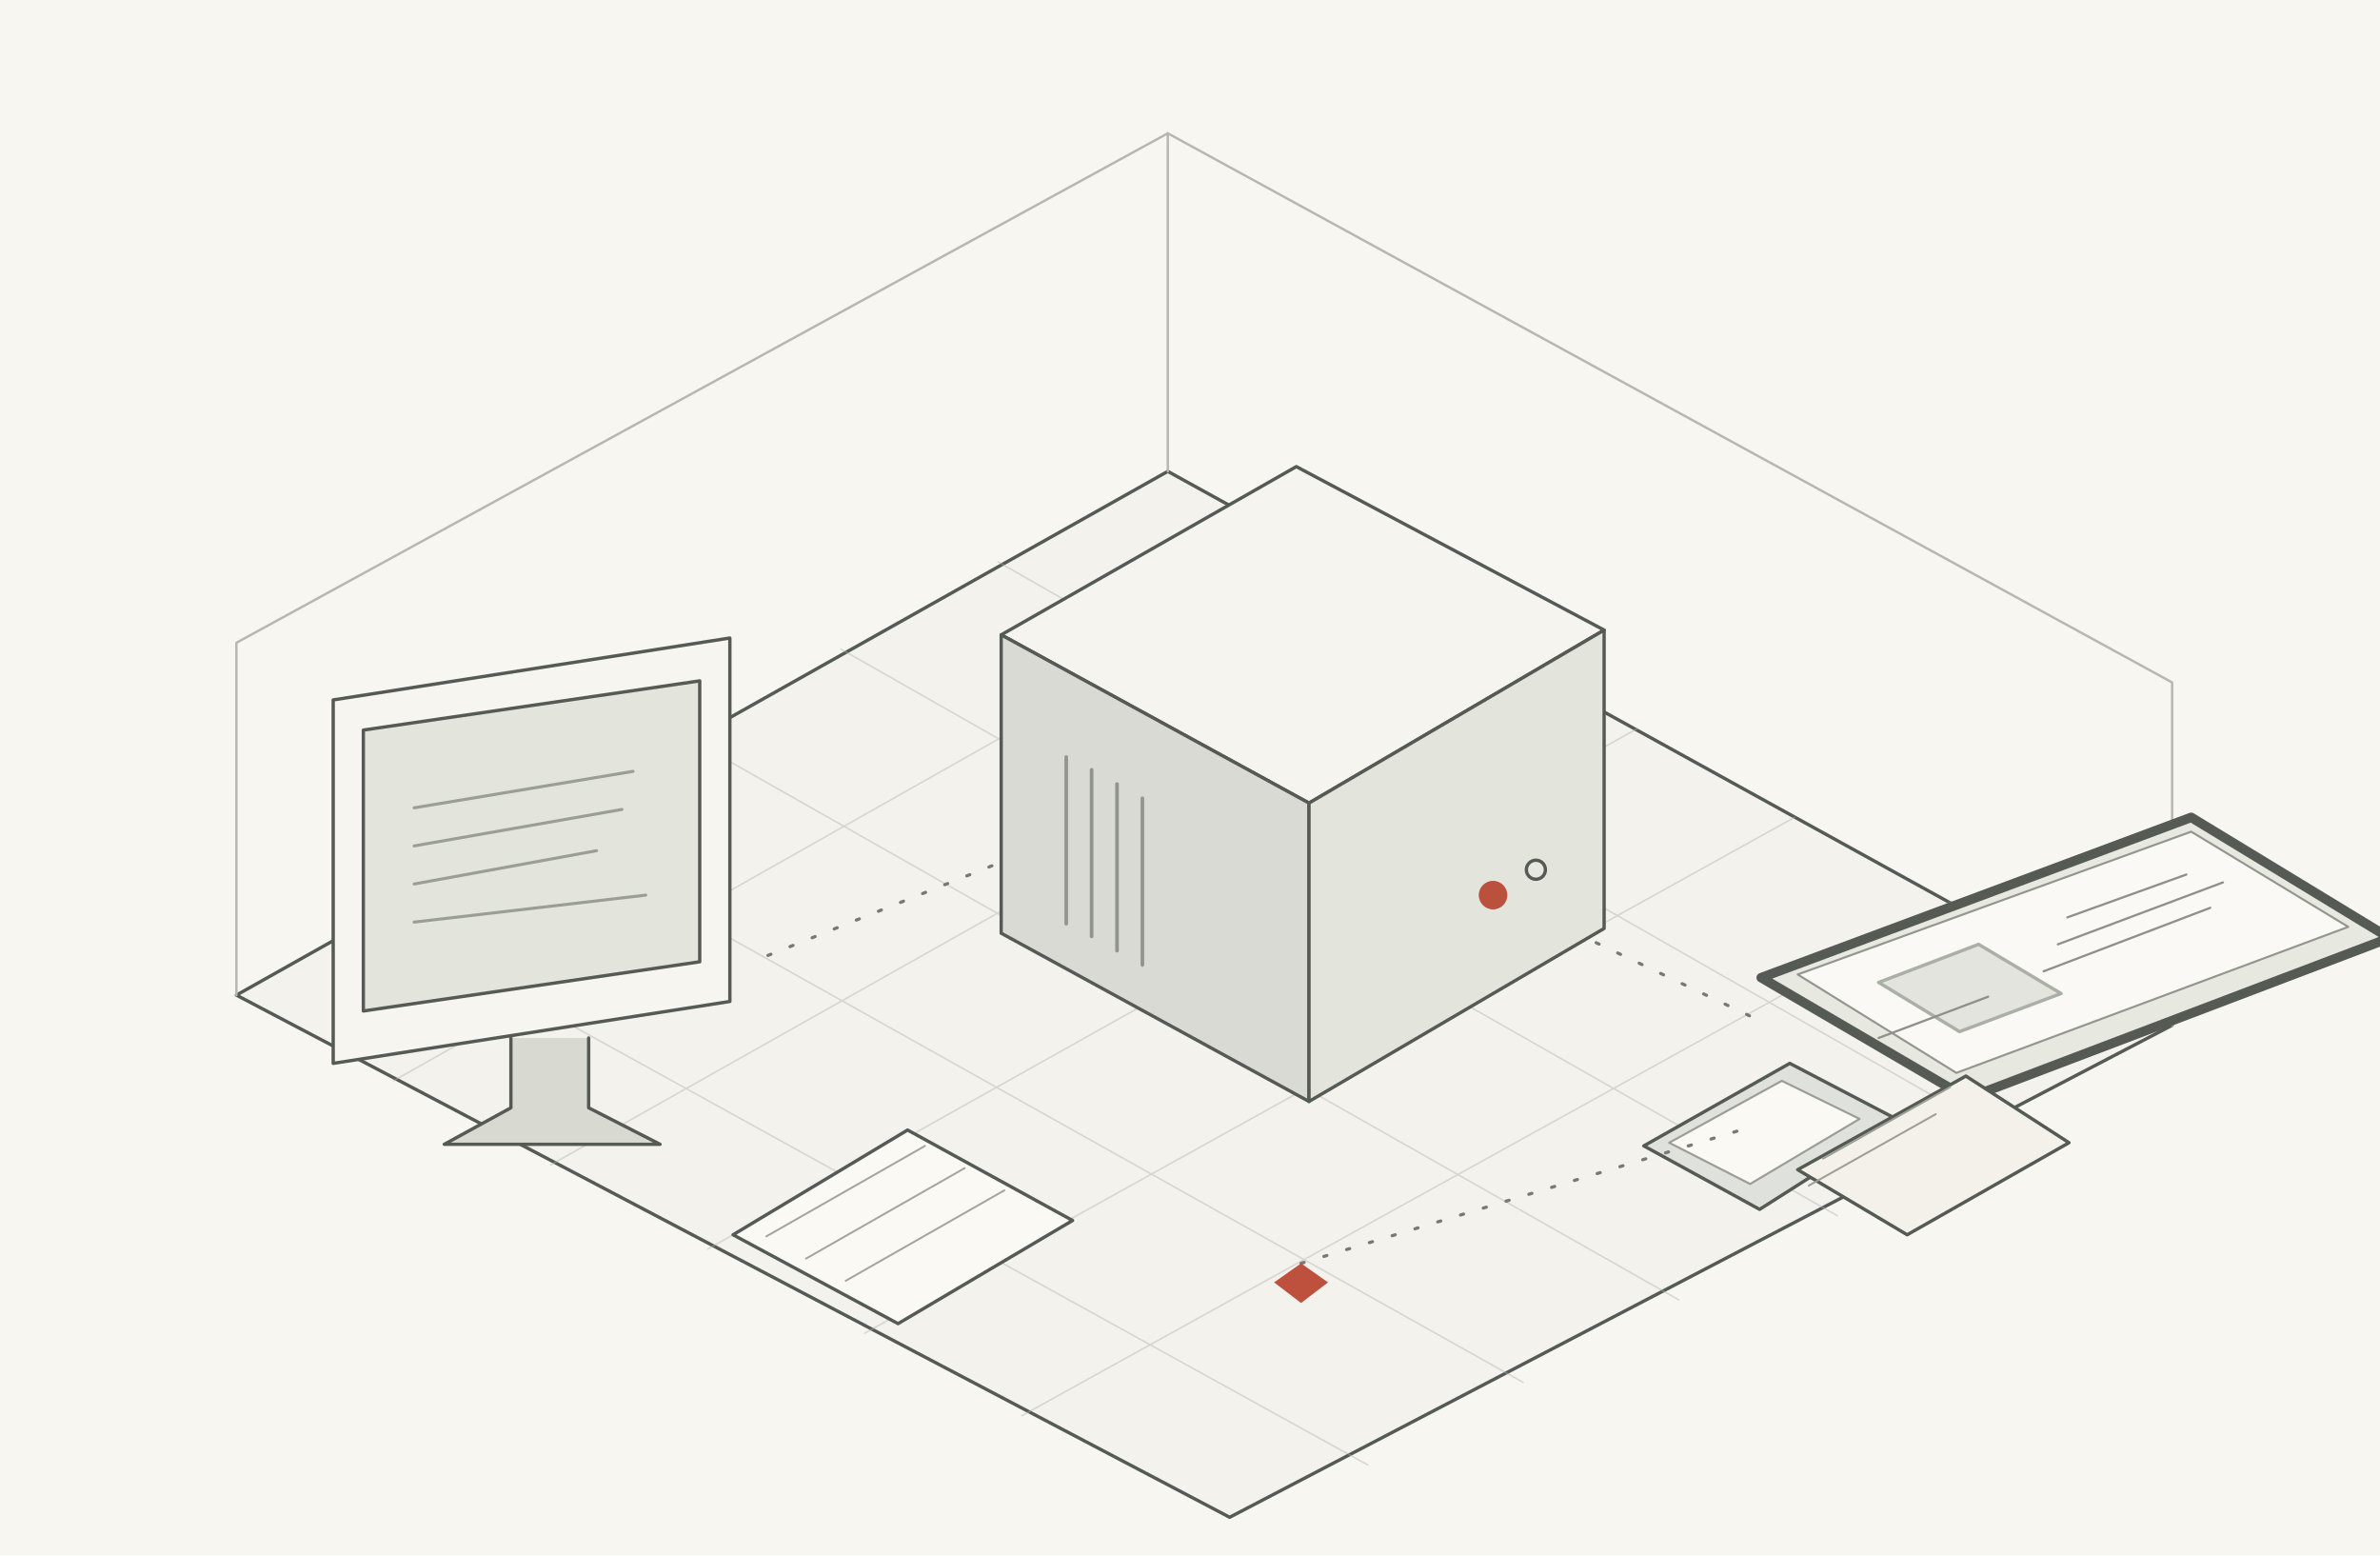
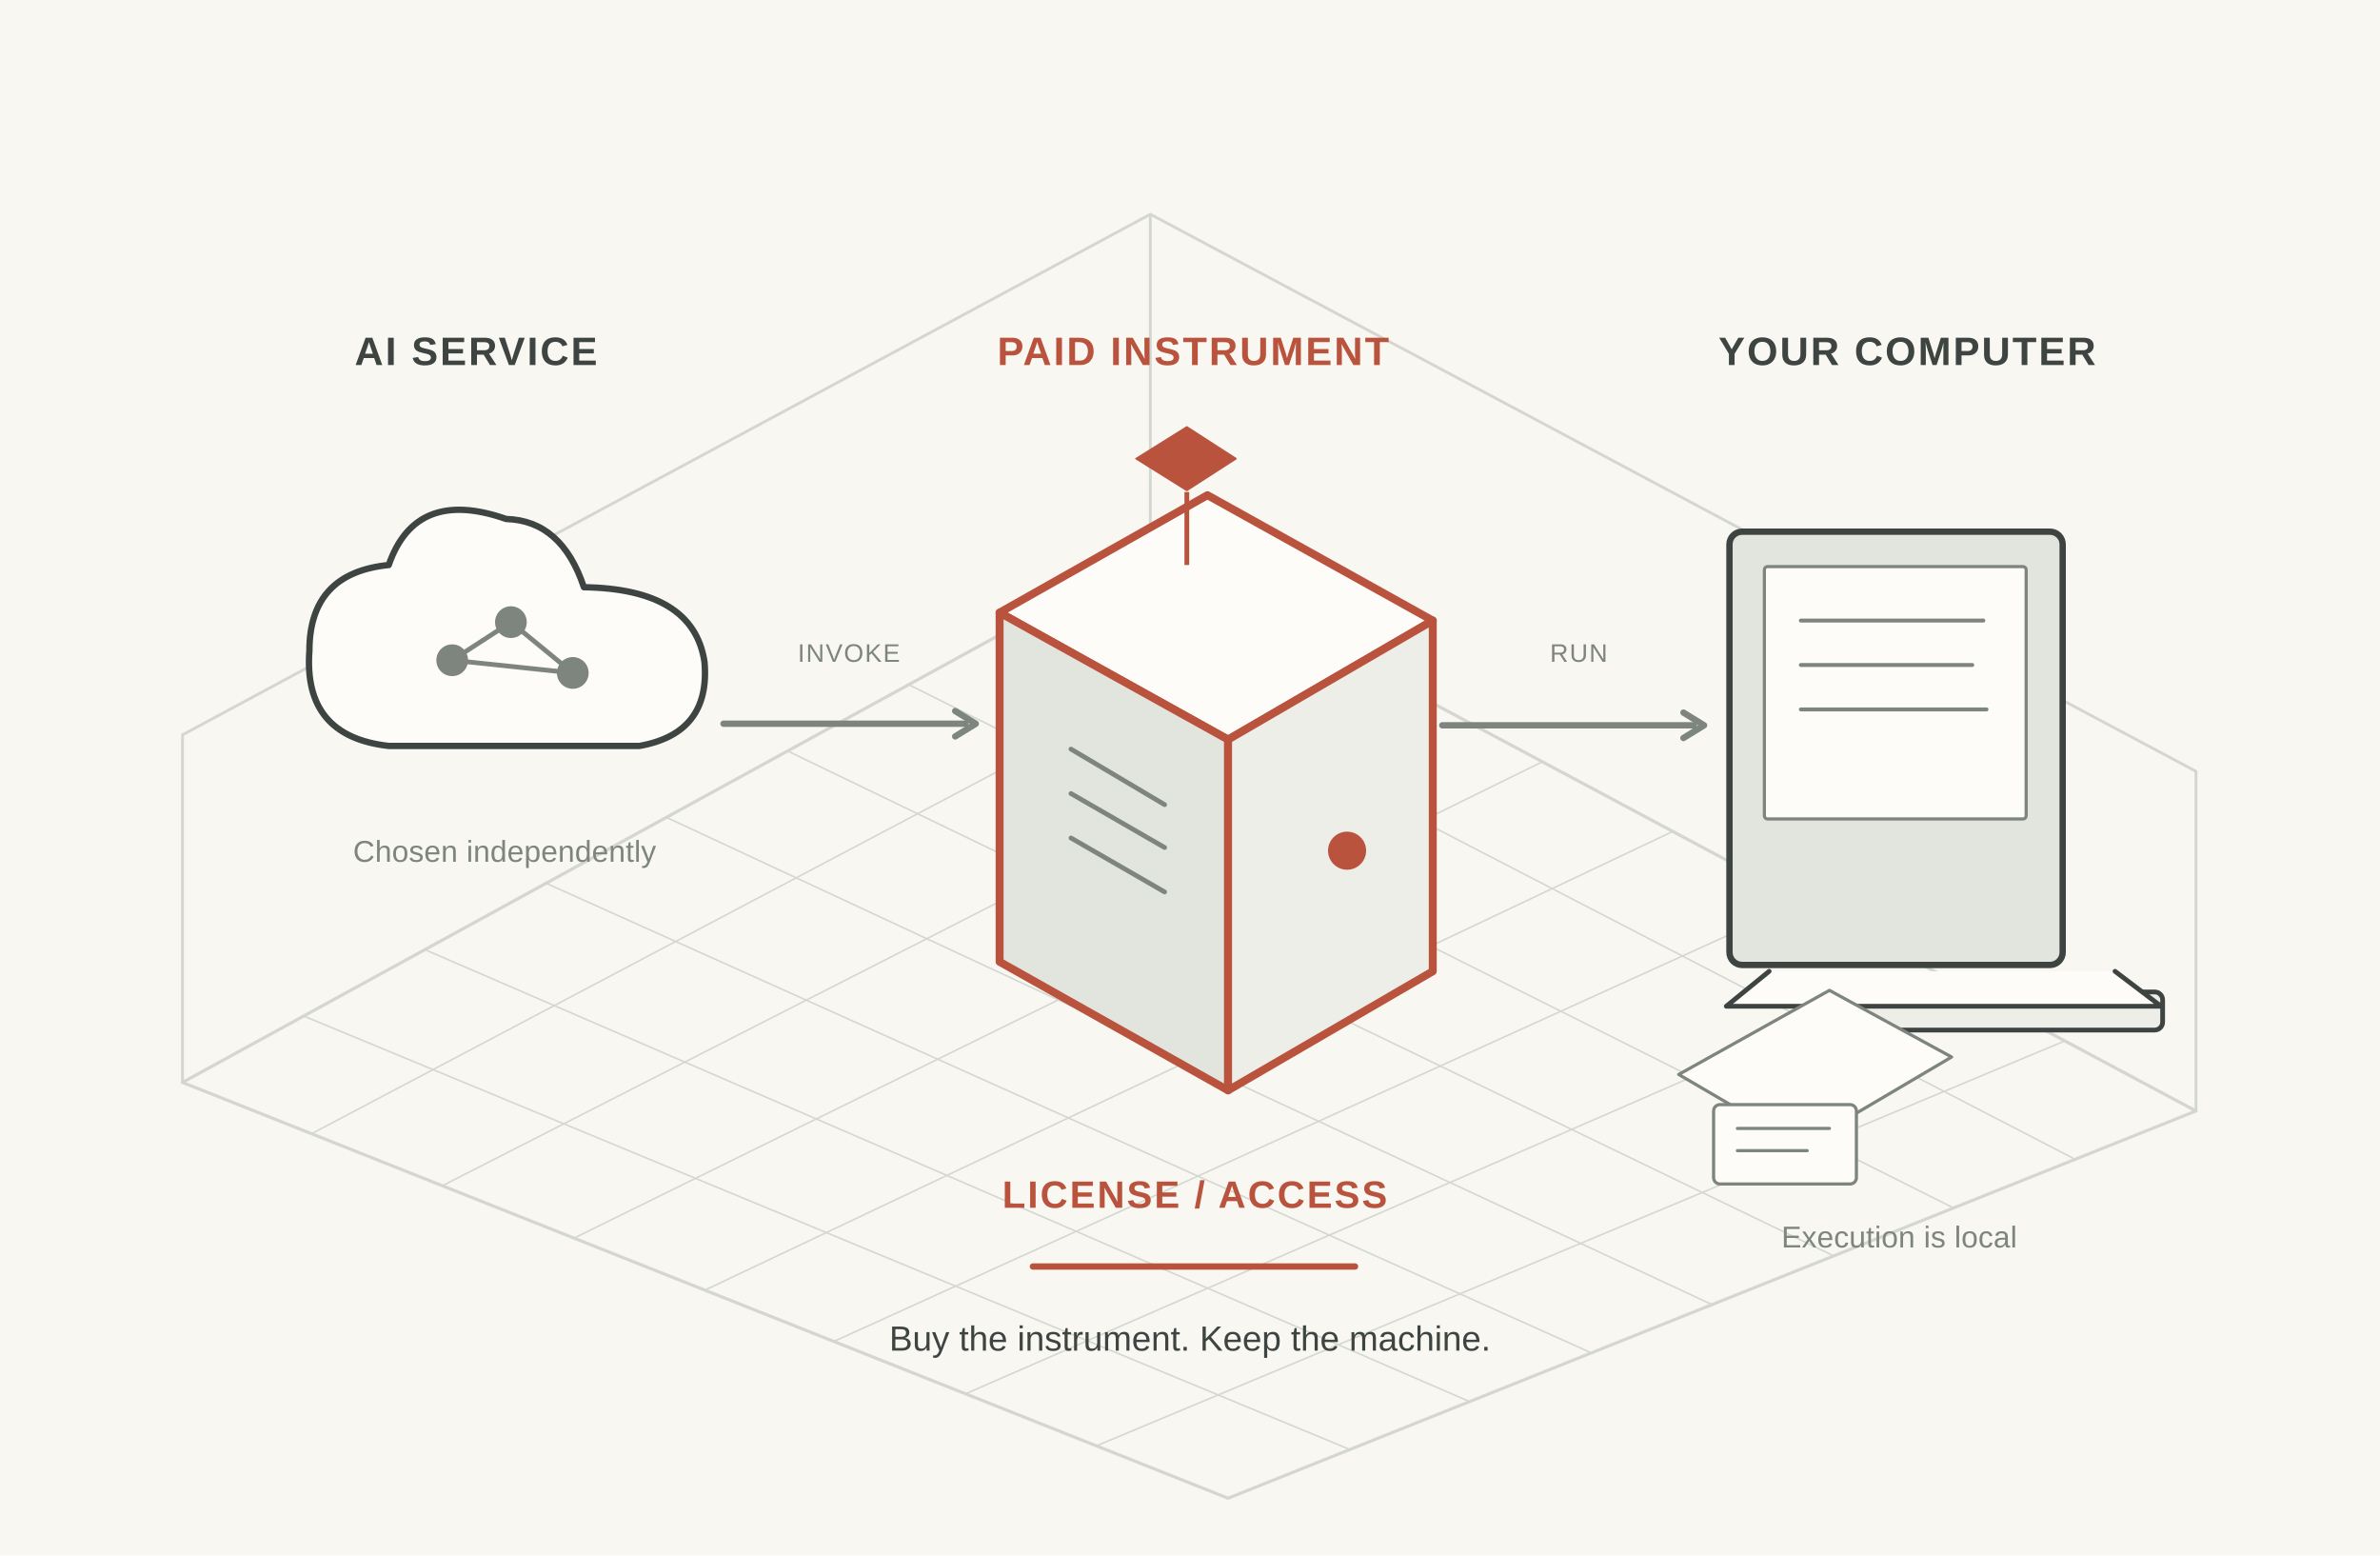
<svg xmlns="http://www.w3.org/2000/svg" viewBox="0 0 1500 980" role="img">
-   <rect width="1500" height="980" fill="#f7f6f0" />
-   <g stroke="#555a54" stroke-width="2.1" stroke-linejoin="round" stroke-linecap="round">
-     <path d="M149 627 736 297 1369 646 775 956Z" fill="#e9e8e1" fill-opacity=".32" />
-     <path d="M149 627V405L736 84V297" fill="none" stroke="#b6b7ae" stroke-width="1.5" />
-     <path d="M736 84 1369 430V646" fill="none" stroke="#b6b7ae" stroke-width="1.5" />
-     <g stroke="#afb0a9" stroke-width="1" opacity=".42">
-       <path d="M248 681 834 350M347 734 933 404M446 787 1032 459M545 840 1131 515M644 892 1230 568" />
-       <path d="M237 578 862 923M335 521 960 871M432 464 1058 819M530 409 1158 766M629 354 1256 712" />
-     </g>
-     <path d="M210 441 l250 -39 v229 l-250 39Z" fill="#f6f5ef" />
-     <path d="M229 460 l212 -31 v177 l-212 31Z" fill="#e3e4dc" />
-     <path d="M261 509 l138 -23 M261 533 l131 -23 M261 557 l115 -21 M261 581 l146 -17" stroke="#9b9e96" stroke-width="1.9" />
-     <path d="M322 654v44 l-42 23 h136 l-45 -23 v-44" fill="#d8d9d1" />
-     <path d="M631 400 l186 -106 194 103 -186 109Z" fill="#f5f4ee" />
-     <path d="M631 400 l194 106 v188 l-194 -106Z" fill="#d8dad3" />
-     <path d="M825 506 l186 -109 v188 l-186 109Z" fill="#e3e4dc" />
-     <g stroke="#92958d" stroke-width="2.3">
-       <path d="M672 477v105 M688 485v105 M704 494v105 M720 503v105" />
-     </g>
-     <circle cx="941" cy="564" r="9" fill="#bb503d" stroke="none" />
-     <circle cx="968" cy="548" r="6" fill="#e7e8e1" />
-     <path d="M1110 616 l271 -101 125 76 -266 101Z" fill="#e7e8e0" stroke-width="6" />
-     <path d="M1133 614 l248 -90 99 60 -247 92Z" fill="#faf9f5" stroke="#92968e" stroke-width="1.3" />
-     <path d="M1184 619 l63 -24 52 31 -64 24Z" fill="#e2e4dd" stroke="#abb0a6" />
-     <path d="M1303 578 l75 -27 M1297 595 l104 -39 M1288 612 l105 -40 M1184 654 l69 -26" stroke="#8e9188" stroke-width="1.4" />
-     <path d="M1036 722l92-52 69 36-88 56Z" fill="#dfe2dc" />
-     <path d="M1052 720l71-39 49 24-69 41Z" fill="#faf9f3" stroke="#9b9c95" stroke-width="1.3" />
-     <path d="M1133 737l106-59 65 42-102 58Z" fill="#f3f1e9" />
-     <path d="M1149 730l80-45 M1140 747l80-45" stroke="#9c9d95" stroke-width="1.2" />
-     <path d="M484 602l145-58M1006 594l105 50 M820 796l287-87" stroke="#747a74" stroke-width="2" stroke-dasharray="2 13" />
-     <path d="M803 808l17-12 17 12-17 13Z" fill="#bd513e" stroke="none" />
-     <path d="M462 778l110-66 104 57-110 65Z" fill="#faf9f4" />
-     <path d="M483 779l100-57 M508 793l100-57 M533 807l100-57" stroke="#a2a49d" stroke-width="1.2" />
+   <rect x="0" y="0" width="1500" height="980" rx="0" fill="#f8f7f2" stroke="none" stroke-width="0" />
+   <g fill="none" stroke="#b9bdb5" stroke-width="1.4" opacity=".62">
+     <path d="M115,682 L725,348 L1384,700 L774,944 Z" fill="none" stroke="#bfc4bd" stroke-width="2" stroke-linecap="round" stroke-linejoin="round" />
+     <path d="M115,682 L115,463 L725,135 L725,348 M725,135 L1384,486 L1384,700" fill="none" stroke="#bfc4bd" stroke-width="1.8" stroke-linecap="round" stroke-linejoin="round" />
+     <line x1="191" y1="640" x2="850" y2="913" stroke="#bfc4bd" stroke-width="1" />
+     <line x1="267" y1="598" x2="926" y2="883" stroke="#bfc4bd" stroke-width="1" />
+     <line x1="343" y1="556" x2="1002" y2="852" stroke="#bfc4bd" stroke-width="1" />
+     <line x1="420" y1="515" x2="1079" y2="822" stroke="#bfc4bd" stroke-width="1" />
+     <line x1="496" y1="473" x2="1155" y2="791" stroke="#bfc4bd" stroke-width="1" />
+     <line x1="572" y1="431" x2="1231" y2="761" stroke="#bfc4bd" stroke-width="1" />
+     <line x1="648" y1="389" x2="1307" y2="730" stroke="#bfc4bd" stroke-width="1" />
+     <line x1="197" y1="714" x2="807" y2="392" stroke="#bfc4bd" stroke-width="1" />
+     <line x1="279" y1="747" x2="889" y2="436" stroke="#bfc4bd" stroke-width="1" />
+     <line x1="362" y1="780" x2="972" y2="480" stroke="#bfc4bd" stroke-width="1" />
+     <line x1="444" y1="813" x2="1054" y2="524" stroke="#bfc4bd" stroke-width="1" />
+     <line x1="526" y1="845" x2="1136" y2="568" stroke="#bfc4bd" stroke-width="1" />
+     <line x1="609" y1="878" x2="1219" y2="612" stroke="#bfc4bd" stroke-width="1" />
+     <line x1="691" y1="911" x2="1301" y2="656" stroke="#bfc4bd" stroke-width="1" />
  </g>
+   <text x="300" y="230" font-size="25" fill="#3e4441" font-weight="600" text-anchor="middle" font-family="Arial,Helvetica,sans-serif" letter-spacing="1.3" stroke="none">AI SERVICE</text>
+   <text x="752" y="230" font-size="25" fill="#b9533d" font-weight="600" text-anchor="middle" font-family="Arial,Helvetica,sans-serif" letter-spacing="1.3" stroke="none">PAID INSTRUMENT</text>
+   <text x="1202" y="230" font-size="25" fill="#3e4441" font-weight="600" text-anchor="middle" font-family="Arial,Helvetica,sans-serif" letter-spacing="1.3" stroke="none">YOUR COMPUTER</text>
+   <path d="M195 410 Q195 361 245 356 Q262 307 319 327 Q354 328 368 370 Q437 371 444 417 Q448 462 403 470 L245 470 Q191 464 195 410Z" fill="#fdfcf8" stroke="#3e4441" stroke-width="4" stroke-linecap="round" stroke-linejoin="round" />
+   <circle cx="285" cy="416" r="10" fill="#7d857e" stroke="none" stroke-width="1" />
+   <circle cx="322" cy="392" r="10" fill="#7d857e" stroke="none" stroke-width="1" />
+   <circle cx="361" cy="424" r="10" fill="#7d857e" stroke="none" stroke-width="1" />
+   <path d="M285 416 L322 392 L361 424 L285 416" fill="none" stroke="#7d857e" stroke-width="3" stroke-linecap="round" stroke-linejoin="round" />
+   <text x="318" y="543" font-size="19" fill="#7d857e" font-weight="400" text-anchor="middle" font-family="Arial,Helvetica,sans-serif" letter-spacing="0.1" stroke="none">Chosen independently</text>
+   <path d="M630 386 l131 -74 142 79 -129 75Z" fill="#fdfcf8" stroke="#b9533d" stroke-width="5" stroke-linecap="round" stroke-linejoin="round" />
+   <path d="M630 386 l144 80 v221 l-144 -81Z" fill="#e2e5de" stroke="#b9533d" stroke-width="5" stroke-linecap="round" stroke-linejoin="round" />
+   <path d="M774 466 l129 -75 v221 l-129 75Z" fill="#eeeee8" stroke="#b9533d" stroke-width="5" stroke-linecap="round" stroke-linejoin="round" />
+   <path d="M675 472 l59 35 M675 500 l59 34 M675 528 l59 34" fill="none" stroke="#7d857e" stroke-width="3" stroke-linecap="round" stroke-linejoin="round" />
+   <circle cx="849" cy="536" r="12" fill="#b9533d" stroke="none" stroke-width="1" />
+   <path d="M716 289 l32 -20 31 20 -31 20Z" fill="#b9533d" stroke="#b9533d" stroke-width="1" stroke-linecap="round" stroke-linejoin="round" />
+   <line x1="748" y1="310" x2="748" y2="356" stroke="#b9533d" stroke-width="3" />
+   <text x="753" y="761" font-size="24" fill="#b9533d" font-weight="600" text-anchor="middle" font-family="Arial,Helvetica,sans-serif" letter-spacing="1.3" stroke="none">LICENSE / ACCESS</text>
+   <rect x="1090" y="335" width="210" height="273" rx="8" fill="#e2e5de" stroke="#3e4441" stroke-width="4" />
+   <rect x="1112" y="357" width="165" height="159" rx="2" fill="#fdfcf8" stroke="#7d857e" stroke-width="2" />
+   <path d="M1135 391 H1250 M1135 419 H1243 M1135 447 H1252" fill="none" stroke="#7d857e" stroke-width="2.5" stroke-linecap="round" stroke-linejoin="round" />
+   <rect x="1149" y="625" width="214" height="24" rx="5" fill="#eeeee8" stroke="#3e4441" stroke-width="3" />
+   <path d="M1115 612 l-27 22 h274 l-29 -22" fill="#fdfcf8" stroke="#3e4441" stroke-width="3" stroke-linecap="round" stroke-linejoin="round" />
+   <path d="M1058 677 l95 -53 77 42 -95 56Z" fill="#fdfcf8" stroke="#7d857e" stroke-width="2" stroke-linecap="round" stroke-linejoin="round" />
+   <rect x="1080" y="696" width="90" height="50" rx="4" fill="#fdfcf8" stroke="#7d857e" stroke-width="2" />
+   <path d="M1095 711 H1153 M1095 725 H1139" fill="none" stroke="#7d857e" stroke-width="2" stroke-linecap="round" stroke-linejoin="round" />
+   <text x="1197" y="786" font-size="19" fill="#7d857e" font-weight="400" text-anchor="middle" font-family="Arial,Helvetica,sans-serif" letter-spacing="0.1" stroke="none">Execution is local</text>
+   <path d="M456,456 L608.5,456.0" fill="none" stroke="#7d857e" stroke-width="4" stroke-linecap="round" stroke-linejoin="round" />
+   <path d="M602.0,464.0 L615,456 L602.0,448.0" fill="none" stroke="#7d857e" stroke-width="4" stroke-linecap="round" stroke-linejoin="round" />
+   <path d="M909,457 L1067.5,457.0" fill="none" stroke="#7d857e" stroke-width="4" stroke-linecap="round" stroke-linejoin="round" />
+   <path d="M1061.0,465.0 L1074,457 L1061.0,449.0" fill="none" stroke="#7d857e" stroke-width="4" stroke-linecap="round" stroke-linejoin="round" />
+   <text x="535" y="417" font-size="16" fill="#7d857e" font-weight="400" text-anchor="middle" font-family="Arial,Helvetica,sans-serif" letter-spacing="0.8" stroke="none">INVOKE</text>
+   <text x="995" y="417" font-size="16" fill="#7d857e" font-weight="400" text-anchor="middle" font-family="Arial,Helvetica,sans-serif" letter-spacing="0.8" stroke="none">RUN</text>
+   <path d="M651 798 h203" fill="none" stroke="#b9533d" stroke-width="4" stroke-linecap="round" stroke-linejoin="round" />
+   <text x="750" y="851" font-size="22" fill="#3e4441" font-weight="400" text-anchor="middle" font-family="Arial,Helvetica,sans-serif" letter-spacing="0" stroke="none">Buy the instrument. Keep the machine.</text>
</svg>
